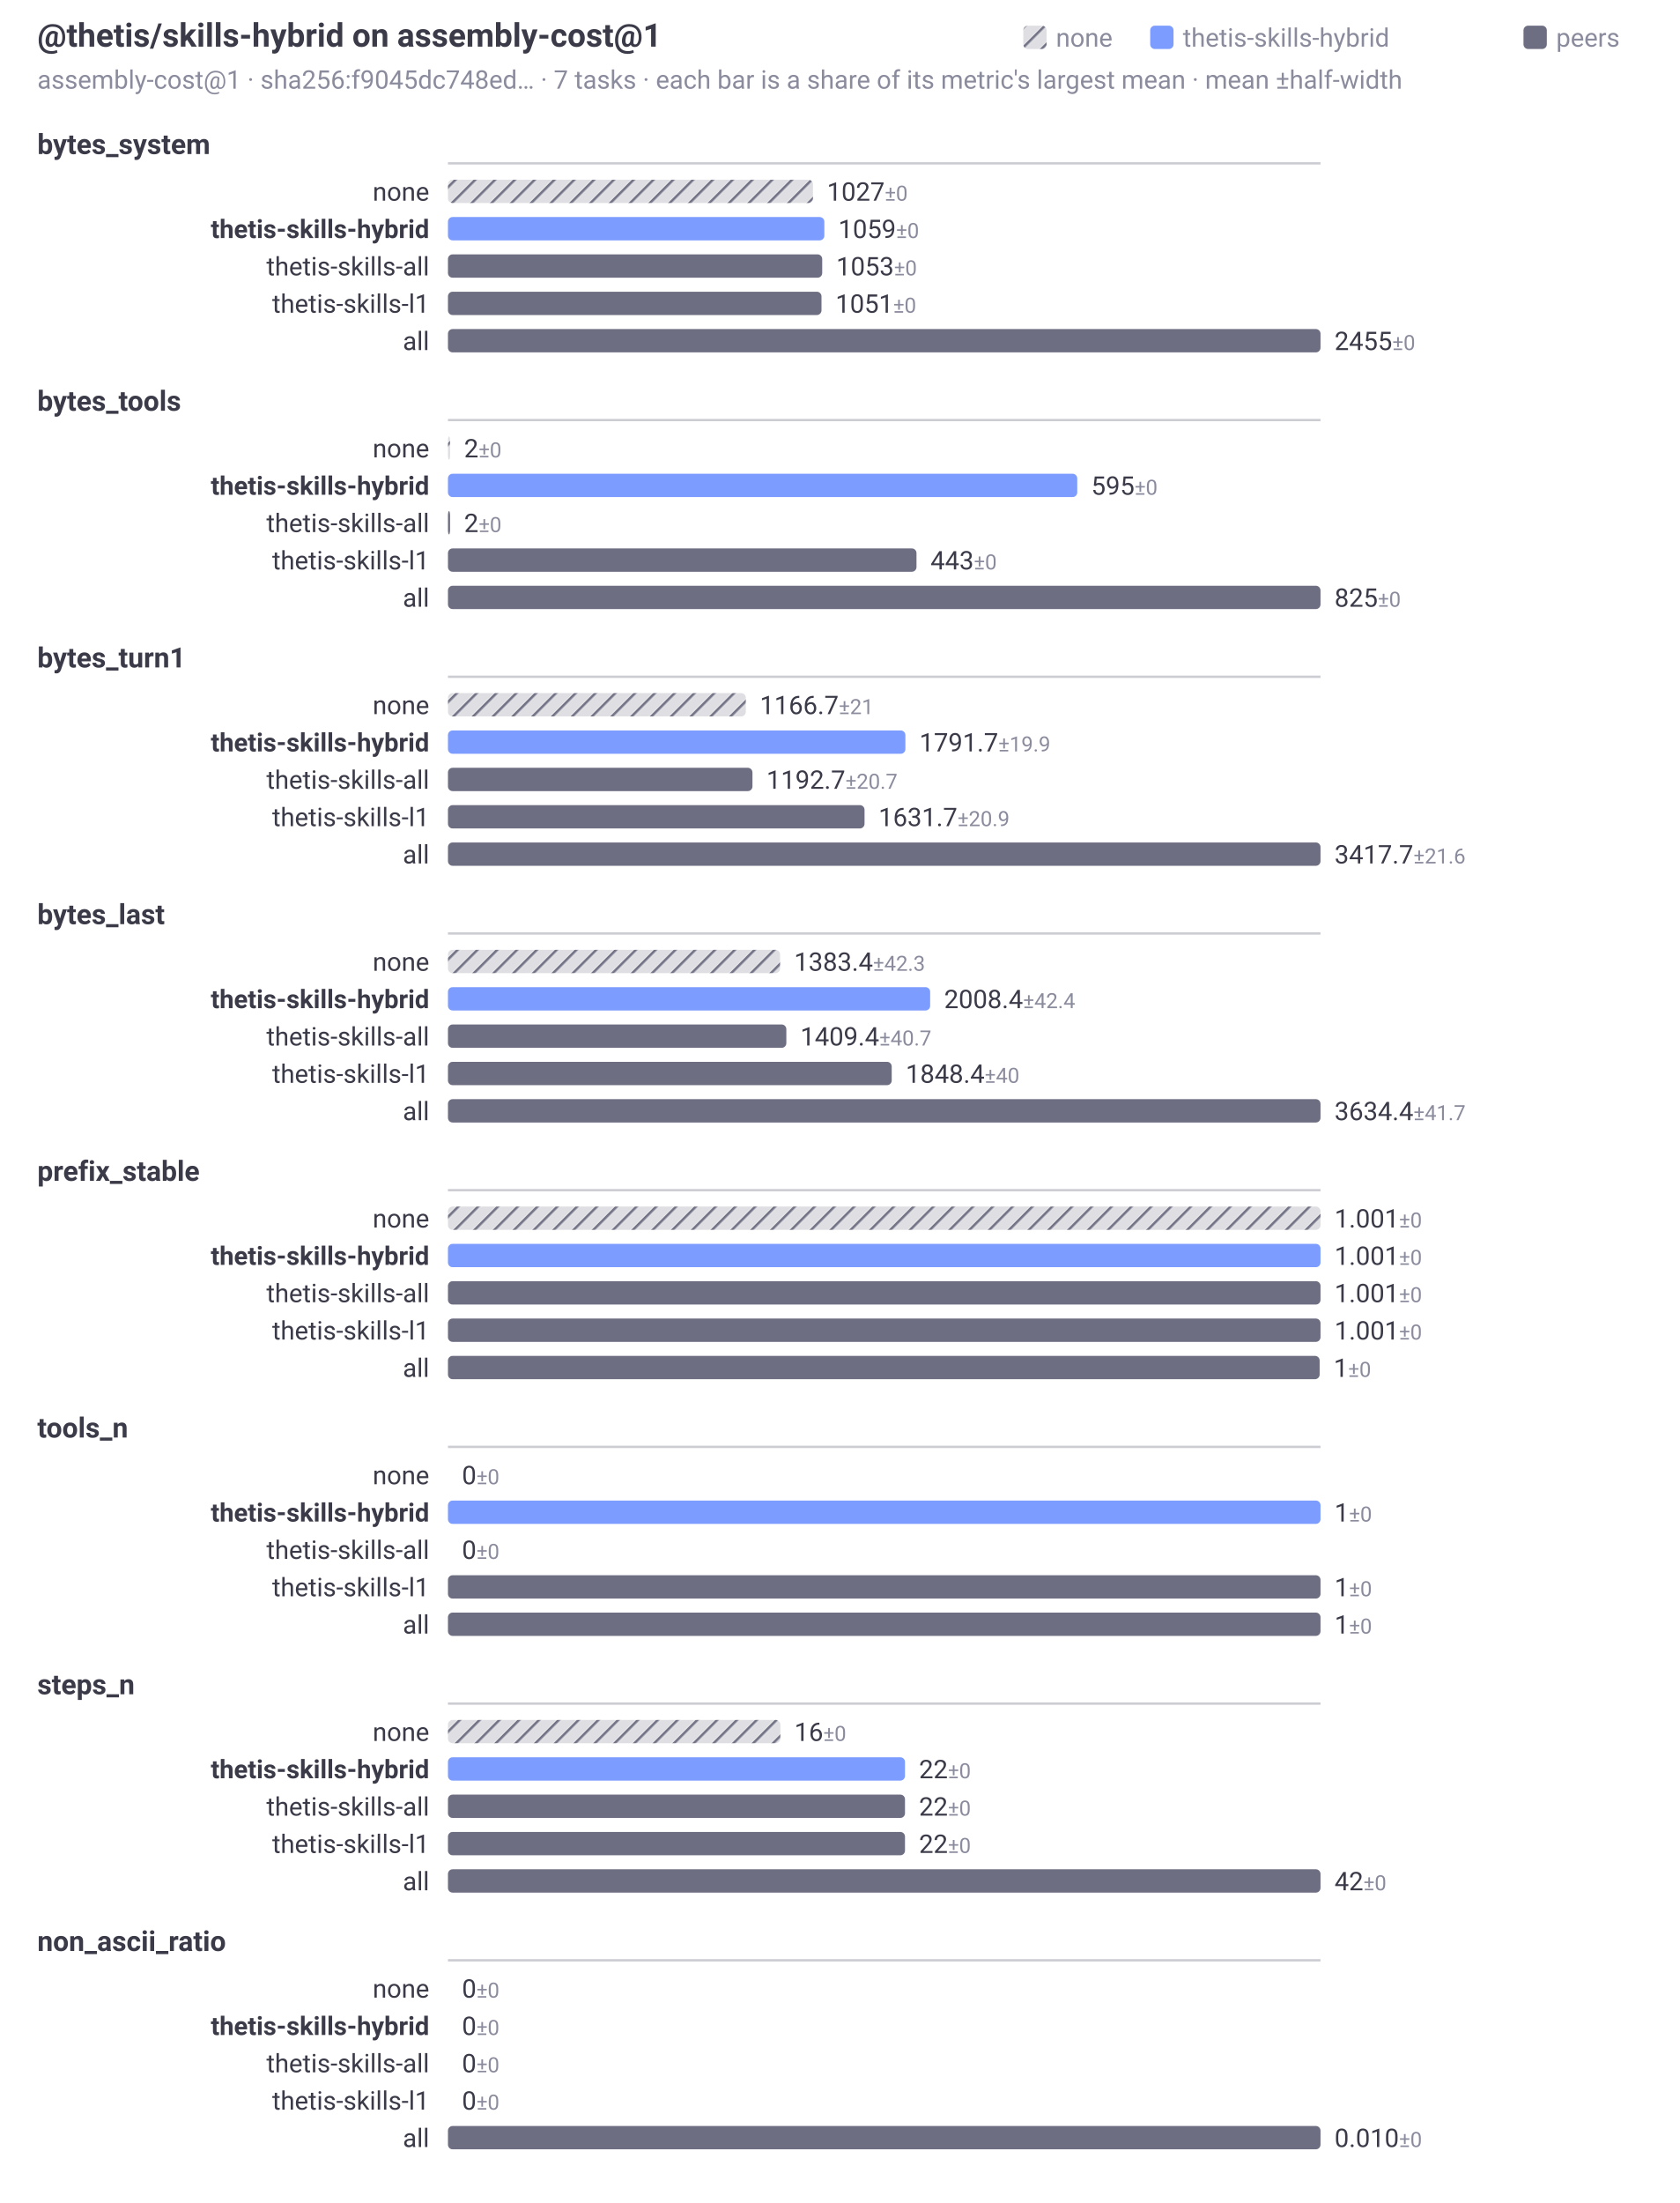
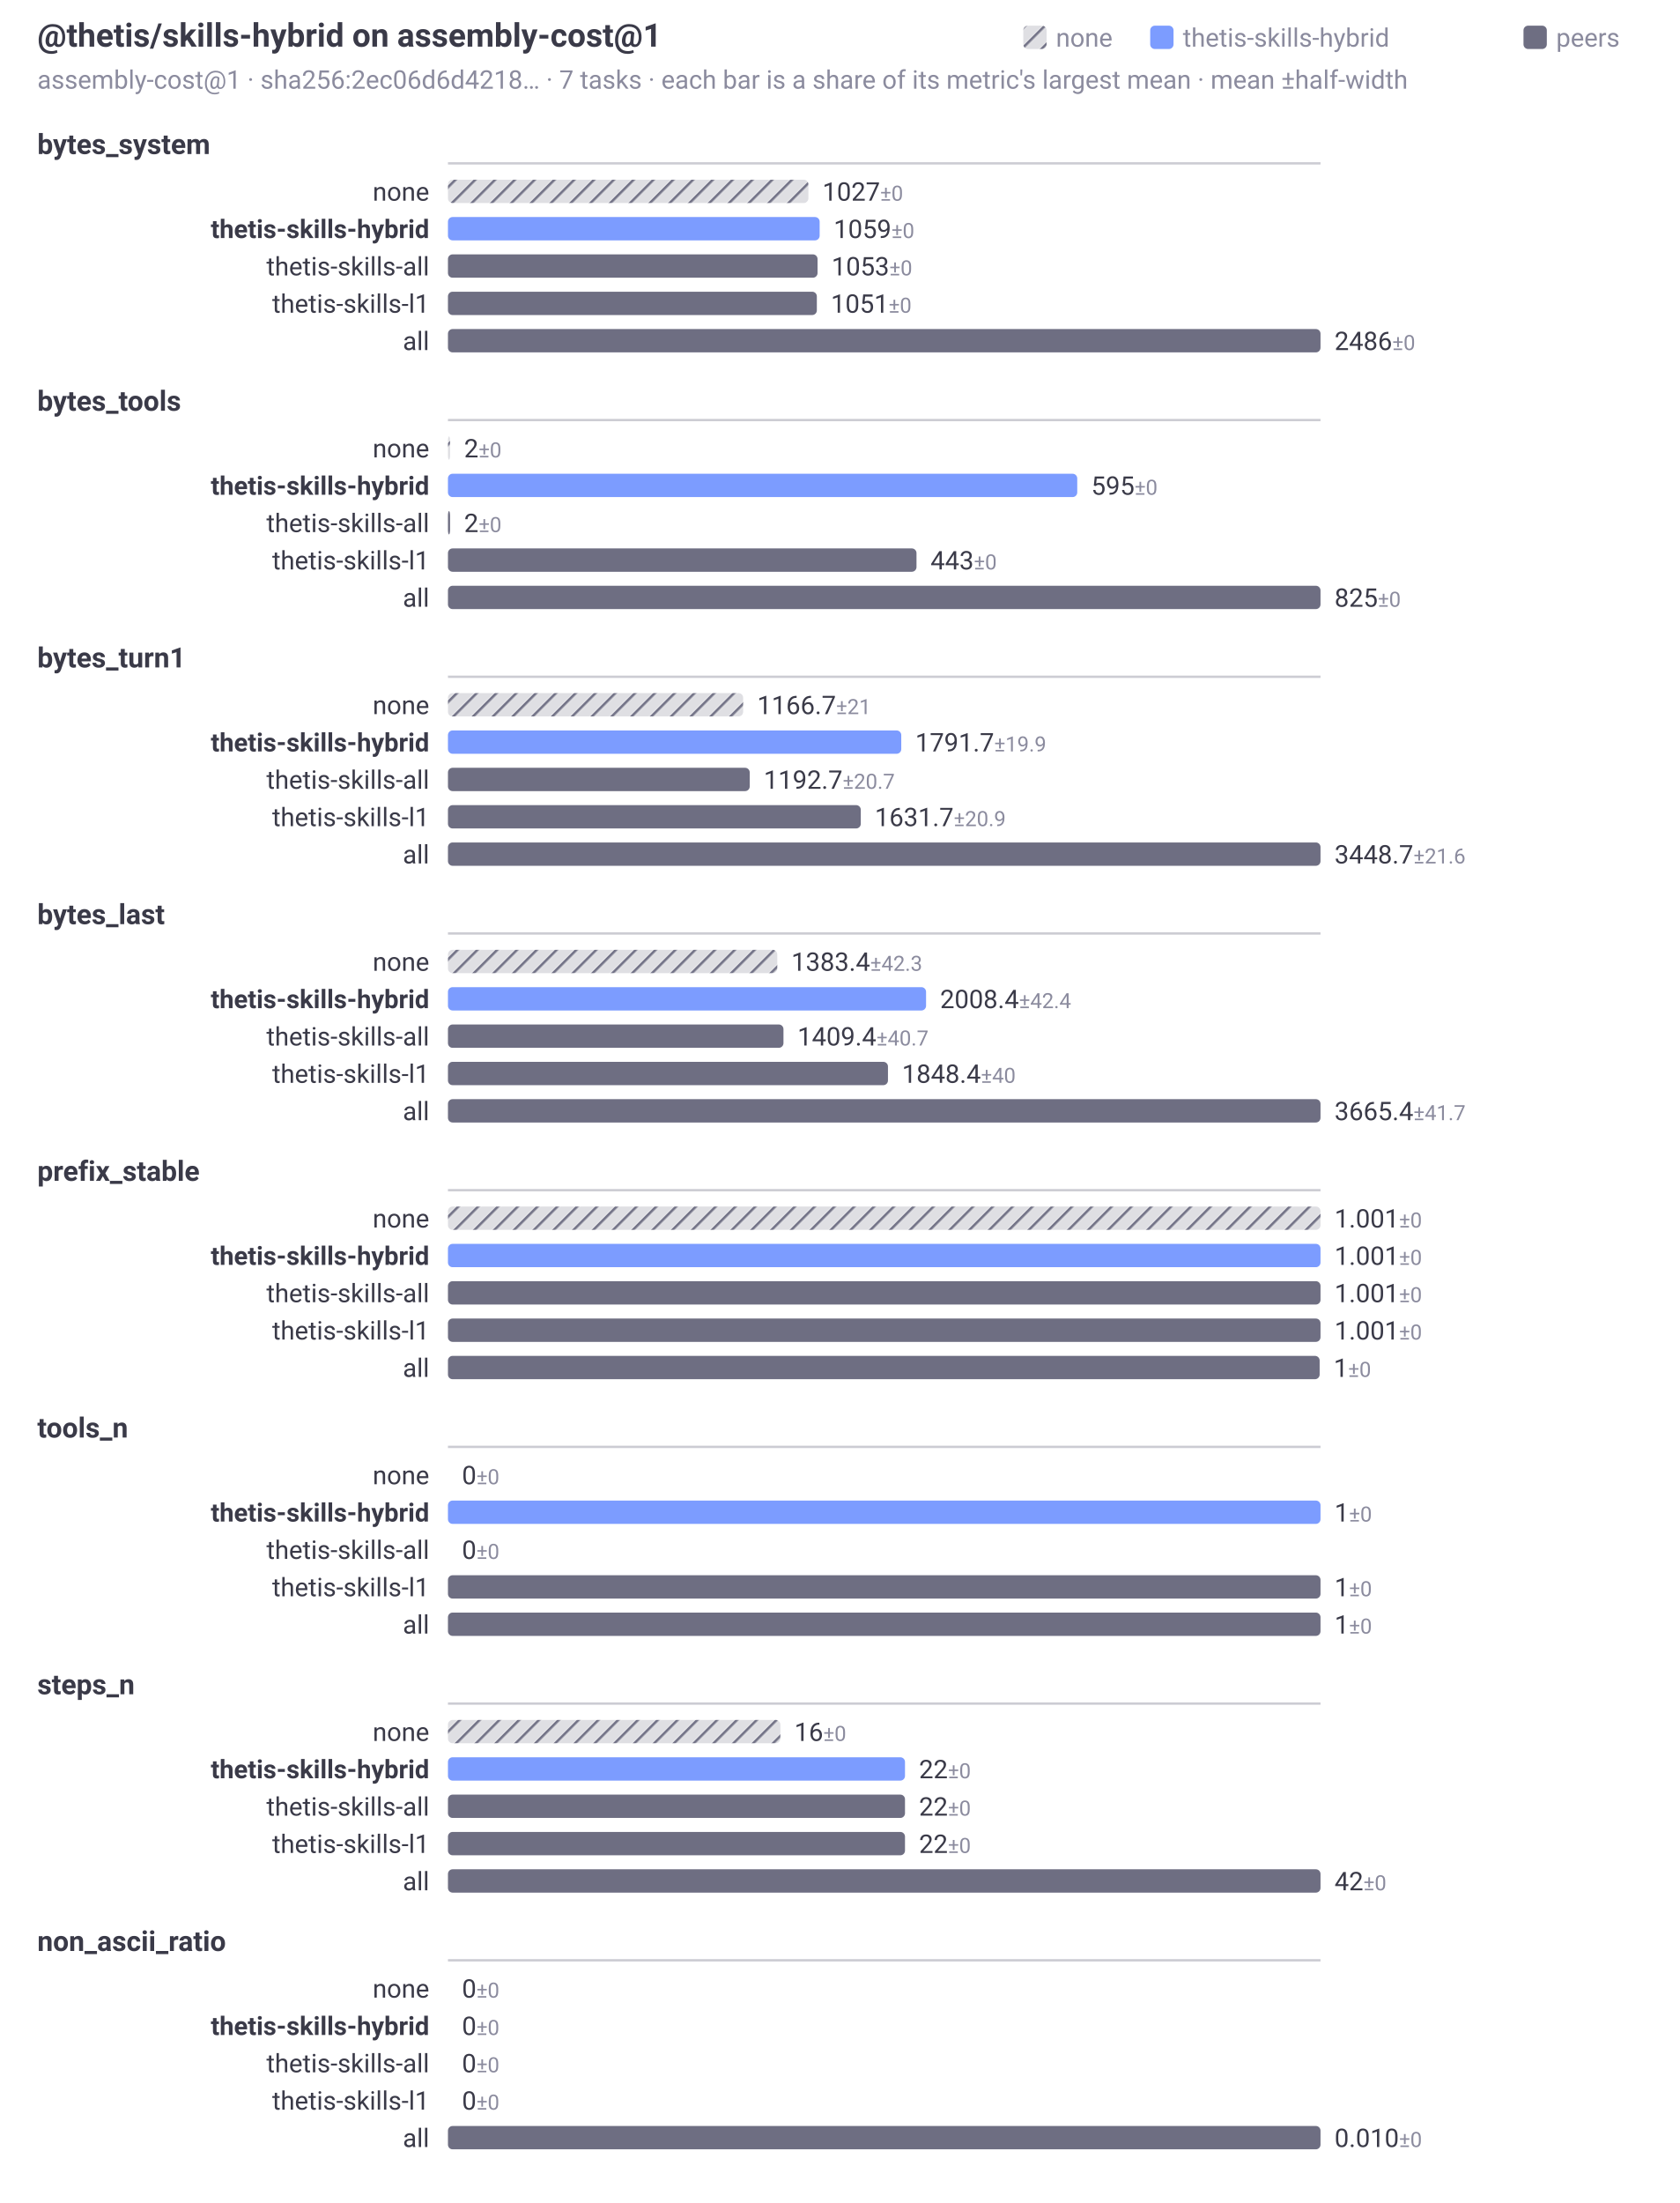
<svg xmlns="http://www.w3.org/2000/svg" width="720" height="944" viewBox="0 0 720 944" role="img" aria-labelledby="t d" font-family="system-ui, -apple-system, Segoe UI, Roboto, sans-serif">
  <style>.t{fill:#3a3a48}.f{fill:#8b8b9e}@media (prefers-color-scheme:dark){.t{fill:#d2d2dc}.f{fill:#9a9aae}}</style>
  <defs>
    <pattern id="hatch" width="6" height="6" patternUnits="userSpaceOnUse" patternTransform="rotate(45)">
      <rect width="6" height="6" fill="#6e6e82" fill-opacity="0.22" />
      <line x1="0" y1="0" x2="0" y2="6" stroke="#6e6e82" stroke-width="2" />
    </pattern>
  </defs>
  <text class="t" x="16" y="20" font-size="14" font-weight="600">@thetis/skills-hybrid on assembly-cost@1</text>
-   <text class="f" x="16" y="38" font-size="11">assembly-cost@1 · sha256:f9045dc748ed… · 7 tasks · each bar is a share of its metric's largest mean · mean ±half-width</text>
+   <text class="f" x="16" y="38" font-size="11">assembly-cost@1 · sha256:2ec06d6d4218… · 7 tasks · each bar is a share of its metric's largest mean · mean ±half-width</text>
  <rect x="653" y="11" width="10" height="10" rx="2" fill="#6e6e82" />
  <text class="f" x="667" y="20" font-size="11">peers</text>
  <rect x="493" y="11" width="10" height="10" rx="2" fill="#7c9cff" />
  <text class="f" x="507" y="20" font-size="11">thetis-skills-hybrid</text>
  <rect x="438.6" y="11" width="10" height="10" rx="2" fill="url(#hatch)" />
  <text class="f" x="452.6" y="20" font-size="11">none</text>
  <text class="t" x="16" y="66" font-size="12" font-weight="600">bytes_system</text>
  <line x1="192" y1="70" x2="566" y2="70" stroke="#6e6e82" stroke-opacity="0.35" stroke-width="1" />
  <text class="t" x="184" y="86" font-size="11" text-anchor="end">none</text>
-   <rect x="192" y="77" width="156.46" height="10" rx="2" fill="url(#hatch)" />
-   <text class="t" x="354.46" y="86" font-size="11">1027<tspan class="f" font-size="9"> ±0</tspan>
+   <rect x="192" y="77" width="154.5" height="10" rx="2" fill="url(#hatch)" />
+   <text class="t" x="352.5" y="86" font-size="11">1027<tspan class="f" font-size="9"> ±0</tspan>
  </text>
  <text class="t" x="184" y="102" font-size="11" text-anchor="end" font-weight="600">thetis-skills-hybrid</text>
-   <rect x="192" y="93" width="161.33" height="10" rx="2" fill="#7c9cff" />
-   <text class="t" x="359.33" y="102" font-size="11">1059<tspan class="f" font-size="9"> ±0</tspan>
+   <rect x="192" y="93" width="159.32" height="10" rx="2" fill="#7c9cff" />
+   <text class="t" x="357.32" y="102" font-size="11">1059<tspan class="f" font-size="9"> ±0</tspan>
  </text>
  <text class="t" x="184" y="118" font-size="11" text-anchor="end">thetis-skills-all</text>
-   <rect x="192" y="109" width="160.42" height="10" rx="2" fill="#6e6e82" />
-   <text class="t" x="358.42" y="118" font-size="11">1053<tspan class="f" font-size="9"> ±0</tspan>
+   <rect x="192" y="109" width="158.42" height="10" rx="2" fill="#6e6e82" />
+   <text class="t" x="356.42" y="118" font-size="11">1053<tspan class="f" font-size="9"> ±0</tspan>
  </text>
  <text class="t" x="184" y="134" font-size="11" text-anchor="end">thetis-skills-l1</text>
-   <rect x="192" y="125" width="160.11" height="10" rx="2" fill="#6e6e82" />
-   <text class="t" x="358.11" y="134" font-size="11">1051<tspan class="f" font-size="9"> ±0</tspan>
+   <rect x="192" y="125" width="158.12" height="10" rx="2" fill="#6e6e82" />
+   <text class="t" x="356.12" y="134" font-size="11">1051<tspan class="f" font-size="9"> ±0</tspan>
  </text>
  <text class="t" x="184" y="150" font-size="11" text-anchor="end">all</text>
  <rect x="192" y="141" width="374" height="10" rx="2" fill="#6e6e82" />
-   <text class="t" x="572" y="150" font-size="11">2455<tspan class="f" font-size="9"> ±0</tspan>
+   <text class="t" x="572" y="150" font-size="11">2486<tspan class="f" font-size="9"> ±0</tspan>
  </text>
  <text class="t" x="16" y="176" font-size="12" font-weight="600">bytes_tools</text>
  <line x1="192" y1="180" x2="566" y2="180" stroke="#6e6e82" stroke-opacity="0.35" stroke-width="1" />
  <text class="t" x="184" y="196" font-size="11" text-anchor="end">none</text>
  <rect x="192" y="187" width="0.91" height="10" rx="2" fill="url(#hatch)" />
  <text class="t" x="198.91" y="196" font-size="11">2<tspan class="f" font-size="9"> ±0</tspan>
  </text>
  <text class="t" x="184" y="212" font-size="11" text-anchor="end" font-weight="600">thetis-skills-hybrid</text>
  <rect x="192" y="203" width="269.73" height="10" rx="2" fill="#7c9cff" />
  <text class="t" x="467.73" y="212" font-size="11">595<tspan class="f" font-size="9"> ±0</tspan>
  </text>
  <text class="t" x="184" y="228" font-size="11" text-anchor="end">thetis-skills-all</text>
  <rect x="192" y="219" width="0.91" height="10" rx="2" fill="#6e6e82" />
  <text class="t" x="198.91" y="228" font-size="11">2<tspan class="f" font-size="9"> ±0</tspan>
  </text>
  <text class="t" x="184" y="244" font-size="11" text-anchor="end">thetis-skills-l1</text>
  <rect x="192" y="235" width="200.83" height="10" rx="2" fill="#6e6e82" />
  <text class="t" x="398.83" y="244" font-size="11">443<tspan class="f" font-size="9"> ±0</tspan>
  </text>
  <text class="t" x="184" y="260" font-size="11" text-anchor="end">all</text>
  <rect x="192" y="251" width="374" height="10" rx="2" fill="#6e6e82" />
  <text class="t" x="572" y="260" font-size="11">825<tspan class="f" font-size="9"> ±0</tspan>
  </text>
  <text class="t" x="16" y="286" font-size="12" font-weight="600">bytes_turn1</text>
  <line x1="192" y1="290" x2="566" y2="290" stroke="#6e6e82" stroke-opacity="0.35" stroke-width="1" />
  <text class="t" x="184" y="306" font-size="11" text-anchor="end">none</text>
-   <rect x="192" y="297" width="127.67" height="10" rx="2" fill="url(#hatch)" />
-   <text class="t" x="325.67" y="306" font-size="11">1166.7<tspan class="f" font-size="9"> ±21</tspan>
+   <rect x="192" y="297" width="126.53" height="10" rx="2" fill="url(#hatch)" />
+   <text class="t" x="324.53" y="306" font-size="11">1166.7<tspan class="f" font-size="9"> ±21</tspan>
  </text>
  <text class="t" x="184" y="322" font-size="11" text-anchor="end" font-weight="600">thetis-skills-hybrid</text>
-   <rect x="192" y="313" width="196.07" height="10" rx="2" fill="#7c9cff" />
-   <text class="t" x="394.07" y="322" font-size="11">1791.7<tspan class="f" font-size="9"> ±19.9</tspan>
+   <rect x="192" y="313" width="194.3" height="10" rx="2" fill="#7c9cff" />
+   <text class="t" x="392.3" y="322" font-size="11">1791.7<tspan class="f" font-size="9"> ±19.9</tspan>
  </text>
  <text class="t" x="184" y="338" font-size="11" text-anchor="end">thetis-skills-all</text>
-   <rect x="192" y="329" width="130.52" height="10" rx="2" fill="#6e6e82" />
-   <text class="t" x="328.52" y="338" font-size="11">1192.7<tspan class="f" font-size="9"> ±20.7</tspan>
+   <rect x="192" y="329" width="129.35" height="10" rx="2" fill="#6e6e82" />
+   <text class="t" x="327.35" y="338" font-size="11">1192.7<tspan class="f" font-size="9"> ±20.7</tspan>
  </text>
  <text class="t" x="184" y="354" font-size="11" text-anchor="end">thetis-skills-l1</text>
-   <rect x="192" y="345" width="178.56" height="10" rx="2" fill="#6e6e82" />
-   <text class="t" x="376.56" y="354" font-size="11">1631.7<tspan class="f" font-size="9"> ±20.9</tspan>
+   <rect x="192" y="345" width="176.95" height="10" rx="2" fill="#6e6e82" />
+   <text class="t" x="374.95" y="354" font-size="11">1631.7<tspan class="f" font-size="9"> ±20.9</tspan>
  </text>
  <text class="t" x="184" y="370" font-size="11" text-anchor="end">all</text>
  <rect x="192" y="361" width="374" height="10" rx="2" fill="#6e6e82" />
-   <text class="t" x="572" y="370" font-size="11">3417.7<tspan class="f" font-size="9"> ±21.6</tspan>
+   <text class="t" x="572" y="370" font-size="11">3448.7<tspan class="f" font-size="9"> ±21.6</tspan>
  </text>
  <text class="t" x="16" y="396" font-size="12" font-weight="600">bytes_last</text>
  <line x1="192" y1="400" x2="566" y2="400" stroke="#6e6e82" stroke-opacity="0.35" stroke-width="1" />
  <text class="t" x="184" y="416" font-size="11" text-anchor="end">none</text>
-   <rect x="192" y="407" width="142.36" height="10" rx="2" fill="url(#hatch)" />
-   <text class="t" x="340.36" y="416" font-size="11">1383.4<tspan class="f" font-size="9"> ±42.3</tspan>
+   <rect x="192" y="407" width="141.16" height="10" rx="2" fill="url(#hatch)" />
+   <text class="t" x="339.16" y="416" font-size="11">1383.4<tspan class="f" font-size="9"> ±42.3</tspan>
  </text>
  <text class="t" x="184" y="432" font-size="11" text-anchor="end" font-weight="600">thetis-skills-hybrid</text>
-   <rect x="192" y="423" width="206.68" height="10" rx="2" fill="#7c9cff" />
-   <text class="t" x="404.68" y="432" font-size="11">2008.4<tspan class="f" font-size="9"> ±42.4</tspan>
+   <rect x="192" y="423" width="204.93" height="10" rx="2" fill="#7c9cff" />
+   <text class="t" x="402.93" y="432" font-size="11">2008.4<tspan class="f" font-size="9"> ±42.4</tspan>
  </text>
  <text class="t" x="184" y="448" font-size="11" text-anchor="end">thetis-skills-all</text>
-   <rect x="192" y="439" width="145.04" height="10" rx="2" fill="#6e6e82" />
-   <text class="t" x="343.04" y="448" font-size="11">1409.4<tspan class="f" font-size="9"> ±40.7</tspan>
+   <rect x="192" y="439" width="143.81" height="10" rx="2" fill="#6e6e82" />
+   <text class="t" x="341.81" y="448" font-size="11">1409.4<tspan class="f" font-size="9"> ±40.7</tspan>
  </text>
  <text class="t" x="184" y="464" font-size="11" text-anchor="end">thetis-skills-l1</text>
-   <rect x="192" y="455" width="190.21" height="10" rx="2" fill="#6e6e82" />
-   <text class="t" x="388.21" y="464" font-size="11">1848.4<tspan class="f" font-size="9"> ±40</tspan>
+   <rect x="192" y="455" width="188.6" height="10" rx="2" fill="#6e6e82" />
+   <text class="t" x="386.6" y="464" font-size="11">1848.4<tspan class="f" font-size="9"> ±40</tspan>
  </text>
  <text class="t" x="184" y="480" font-size="11" text-anchor="end">all</text>
  <rect x="192" y="471" width="374" height="10" rx="2" fill="#6e6e82" />
-   <text class="t" x="572" y="480" font-size="11">3634.4<tspan class="f" font-size="9"> ±41.7</tspan>
+   <text class="t" x="572" y="480" font-size="11">3665.4<tspan class="f" font-size="9"> ±41.7</tspan>
  </text>
  <text class="t" x="16" y="506" font-size="12" font-weight="600">prefix_stable</text>
  <line x1="192" y1="510" x2="566" y2="510" stroke="#6e6e82" stroke-opacity="0.35" stroke-width="1" />
  <text class="t" x="184" y="526" font-size="11" text-anchor="end">none</text>
  <rect x="192" y="517" width="374" height="10" rx="2" fill="url(#hatch)" />
  <text class="t" x="572" y="526" font-size="11">1.001<tspan class="f" font-size="9"> ±0</tspan>
  </text>
  <text class="t" x="184" y="542" font-size="11" text-anchor="end" font-weight="600">thetis-skills-hybrid</text>
  <rect x="192" y="533" width="374" height="10" rx="2" fill="#7c9cff" />
  <text class="t" x="572" y="542" font-size="11">1.001<tspan class="f" font-size="9"> ±0</tspan>
  </text>
  <text class="t" x="184" y="558" font-size="11" text-anchor="end">thetis-skills-all</text>
  <rect x="192" y="549" width="374" height="10" rx="2" fill="#6e6e82" />
  <text class="t" x="572" y="558" font-size="11">1.001<tspan class="f" font-size="9"> ±0</tspan>
  </text>
  <text class="t" x="184" y="574" font-size="11" text-anchor="end">thetis-skills-l1</text>
  <rect x="192" y="565" width="374" height="10" rx="2" fill="#6e6e82" />
  <text class="t" x="572" y="574" font-size="11">1.001<tspan class="f" font-size="9"> ±0</tspan>
  </text>
  <text class="t" x="184" y="590" font-size="11" text-anchor="end">all</text>
  <rect x="192" y="581" width="373.63" height="10" rx="2" fill="#6e6e82" />
  <text class="t" x="571.63" y="590" font-size="11">1<tspan class="f" font-size="9"> ±0</tspan>
  </text>
  <text class="t" x="16" y="616" font-size="12" font-weight="600">tools_n</text>
  <line x1="192" y1="620" x2="566" y2="620" stroke="#6e6e82" stroke-opacity="0.35" stroke-width="1" />
  <text class="t" x="184" y="636" font-size="11" text-anchor="end">none</text>
  <rect x="192" y="627" width="0" height="10" rx="2" fill="url(#hatch)" />
  <text class="t" x="198" y="636" font-size="11">0<tspan class="f" font-size="9"> ±0</tspan>
  </text>
  <text class="t" x="184" y="652" font-size="11" text-anchor="end" font-weight="600">thetis-skills-hybrid</text>
  <rect x="192" y="643" width="374" height="10" rx="2" fill="#7c9cff" />
  <text class="t" x="572" y="652" font-size="11">1<tspan class="f" font-size="9"> ±0</tspan>
  </text>
  <text class="t" x="184" y="668" font-size="11" text-anchor="end">thetis-skills-all</text>
  <rect x="192" y="659" width="0" height="10" rx="2" fill="#6e6e82" />
  <text class="t" x="198" y="668" font-size="11">0<tspan class="f" font-size="9"> ±0</tspan>
  </text>
  <text class="t" x="184" y="684" font-size="11" text-anchor="end">thetis-skills-l1</text>
  <rect x="192" y="675" width="374" height="10" rx="2" fill="#6e6e82" />
  <text class="t" x="572" y="684" font-size="11">1<tspan class="f" font-size="9"> ±0</tspan>
  </text>
  <text class="t" x="184" y="700" font-size="11" text-anchor="end">all</text>
  <rect x="192" y="691" width="374" height="10" rx="2" fill="#6e6e82" />
  <text class="t" x="572" y="700" font-size="11">1<tspan class="f" font-size="9"> ±0</tspan>
  </text>
  <text class="t" x="16" y="726" font-size="12" font-weight="600">steps_n</text>
  <line x1="192" y1="730" x2="566" y2="730" stroke="#6e6e82" stroke-opacity="0.35" stroke-width="1" />
  <text class="t" x="184" y="746" font-size="11" text-anchor="end">none</text>
  <rect x="192" y="737" width="142.48" height="10" rx="2" fill="url(#hatch)" />
  <text class="t" x="340.48" y="746" font-size="11">16<tspan class="f" font-size="9"> ±0</tspan>
  </text>
  <text class="t" x="184" y="762" font-size="11" text-anchor="end" font-weight="600">thetis-skills-hybrid</text>
  <rect x="192" y="753" width="195.9" height="10" rx="2" fill="#7c9cff" />
  <text class="t" x="393.9" y="762" font-size="11">22<tspan class="f" font-size="9"> ±0</tspan>
  </text>
  <text class="t" x="184" y="778" font-size="11" text-anchor="end">thetis-skills-all</text>
  <rect x="192" y="769" width="195.9" height="10" rx="2" fill="#6e6e82" />
  <text class="t" x="393.9" y="778" font-size="11">22<tspan class="f" font-size="9"> ±0</tspan>
  </text>
  <text class="t" x="184" y="794" font-size="11" text-anchor="end">thetis-skills-l1</text>
  <rect x="192" y="785" width="195.9" height="10" rx="2" fill="#6e6e82" />
  <text class="t" x="393.9" y="794" font-size="11">22<tspan class="f" font-size="9"> ±0</tspan>
  </text>
  <text class="t" x="184" y="810" font-size="11" text-anchor="end">all</text>
  <rect x="192" y="801" width="374" height="10" rx="2" fill="#6e6e82" />
  <text class="t" x="572" y="810" font-size="11">42<tspan class="f" font-size="9"> ±0</tspan>
  </text>
  <text class="t" x="16" y="836" font-size="12" font-weight="600">non_ascii_ratio</text>
  <line x1="192" y1="840" x2="566" y2="840" stroke="#6e6e82" stroke-opacity="0.35" stroke-width="1" />
  <text class="t" x="184" y="856" font-size="11" text-anchor="end">none</text>
  <rect x="192" y="847" width="0" height="10" rx="2" fill="url(#hatch)" />
  <text class="t" x="198" y="856" font-size="11">0<tspan class="f" font-size="9"> ±0</tspan>
  </text>
  <text class="t" x="184" y="872" font-size="11" text-anchor="end" font-weight="600">thetis-skills-hybrid</text>
  <rect x="192" y="863" width="0" height="10" rx="2" fill="#7c9cff" />
  <text class="t" x="198" y="872" font-size="11">0<tspan class="f" font-size="9"> ±0</tspan>
  </text>
  <text class="t" x="184" y="888" font-size="11" text-anchor="end">thetis-skills-all</text>
  <rect x="192" y="879" width="0" height="10" rx="2" fill="#6e6e82" />
  <text class="t" x="198" y="888" font-size="11">0<tspan class="f" font-size="9"> ±0</tspan>
  </text>
  <text class="t" x="184" y="904" font-size="11" text-anchor="end">thetis-skills-l1</text>
  <rect x="192" y="895" width="0" height="10" rx="2" fill="#6e6e82" />
  <text class="t" x="198" y="904" font-size="11">0<tspan class="f" font-size="9"> ±0</tspan>
  </text>
  <text class="t" x="184" y="920" font-size="11" text-anchor="end">all</text>
  <rect x="192" y="911" width="374" height="10" rx="2" fill="#6e6e82" />
  <text class="t" x="572" y="920" font-size="11">0.010<tspan class="f" font-size="9"> ±0</tspan>
  </text>
</svg>
